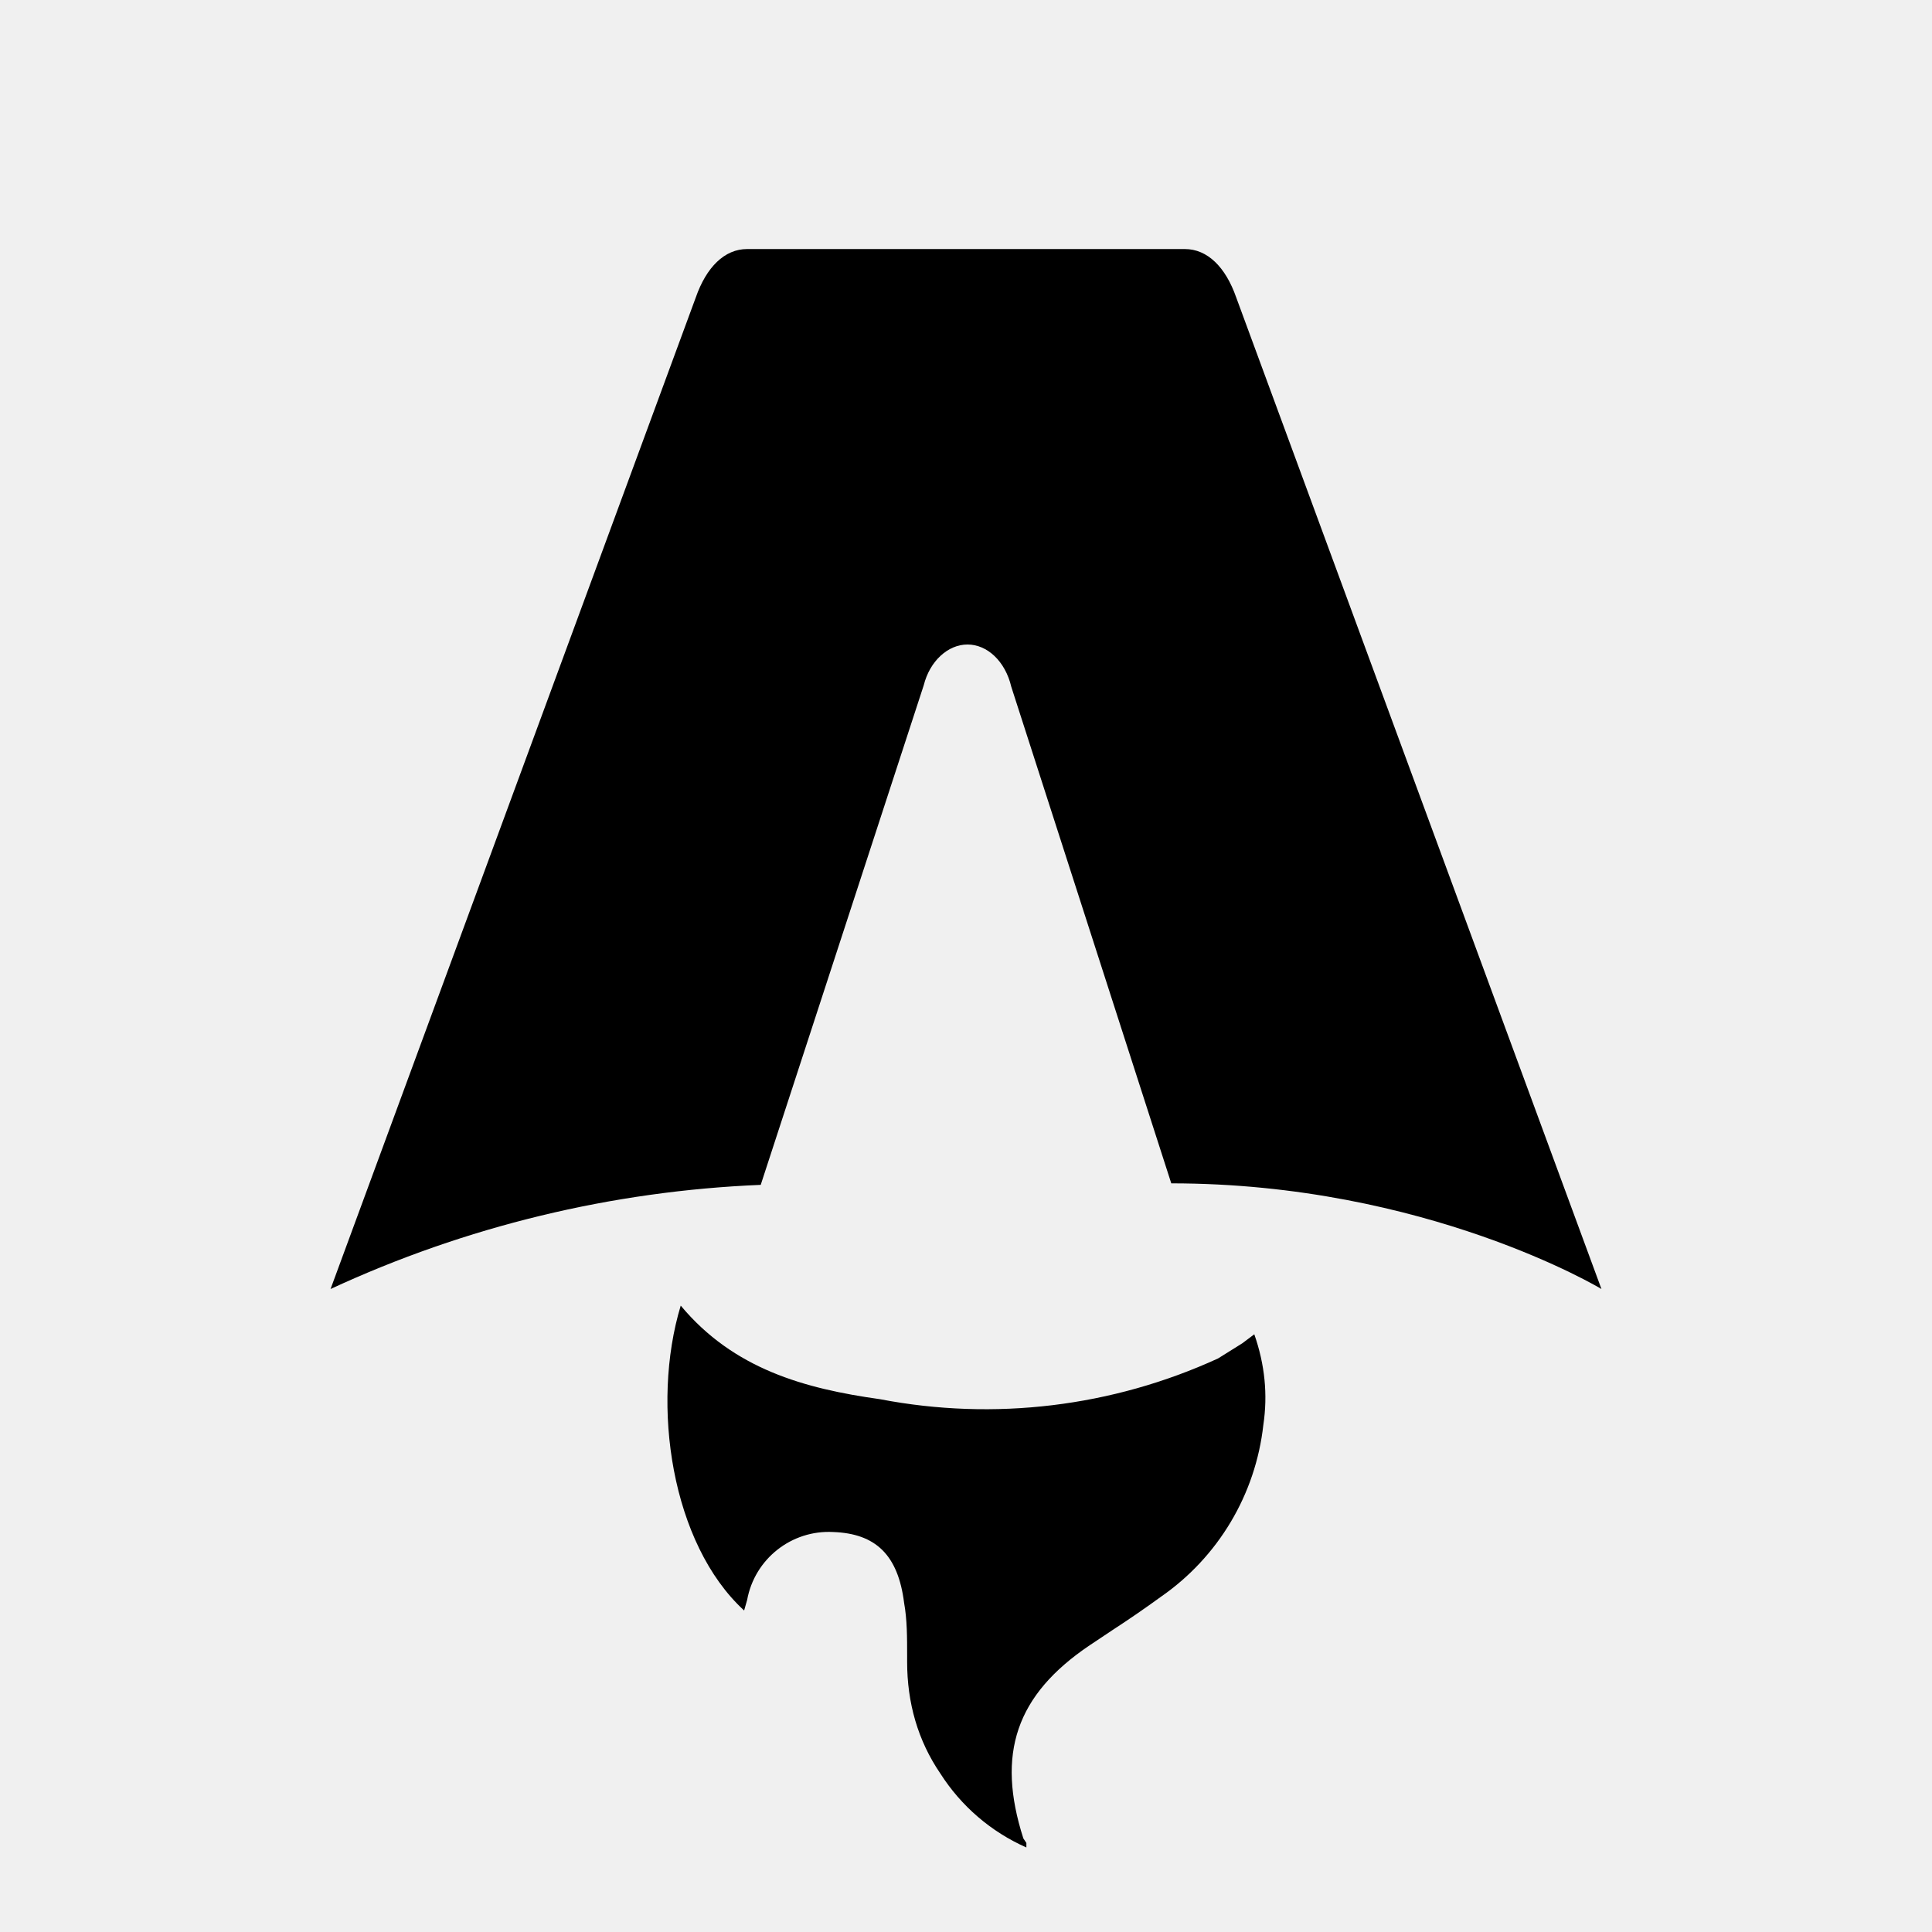
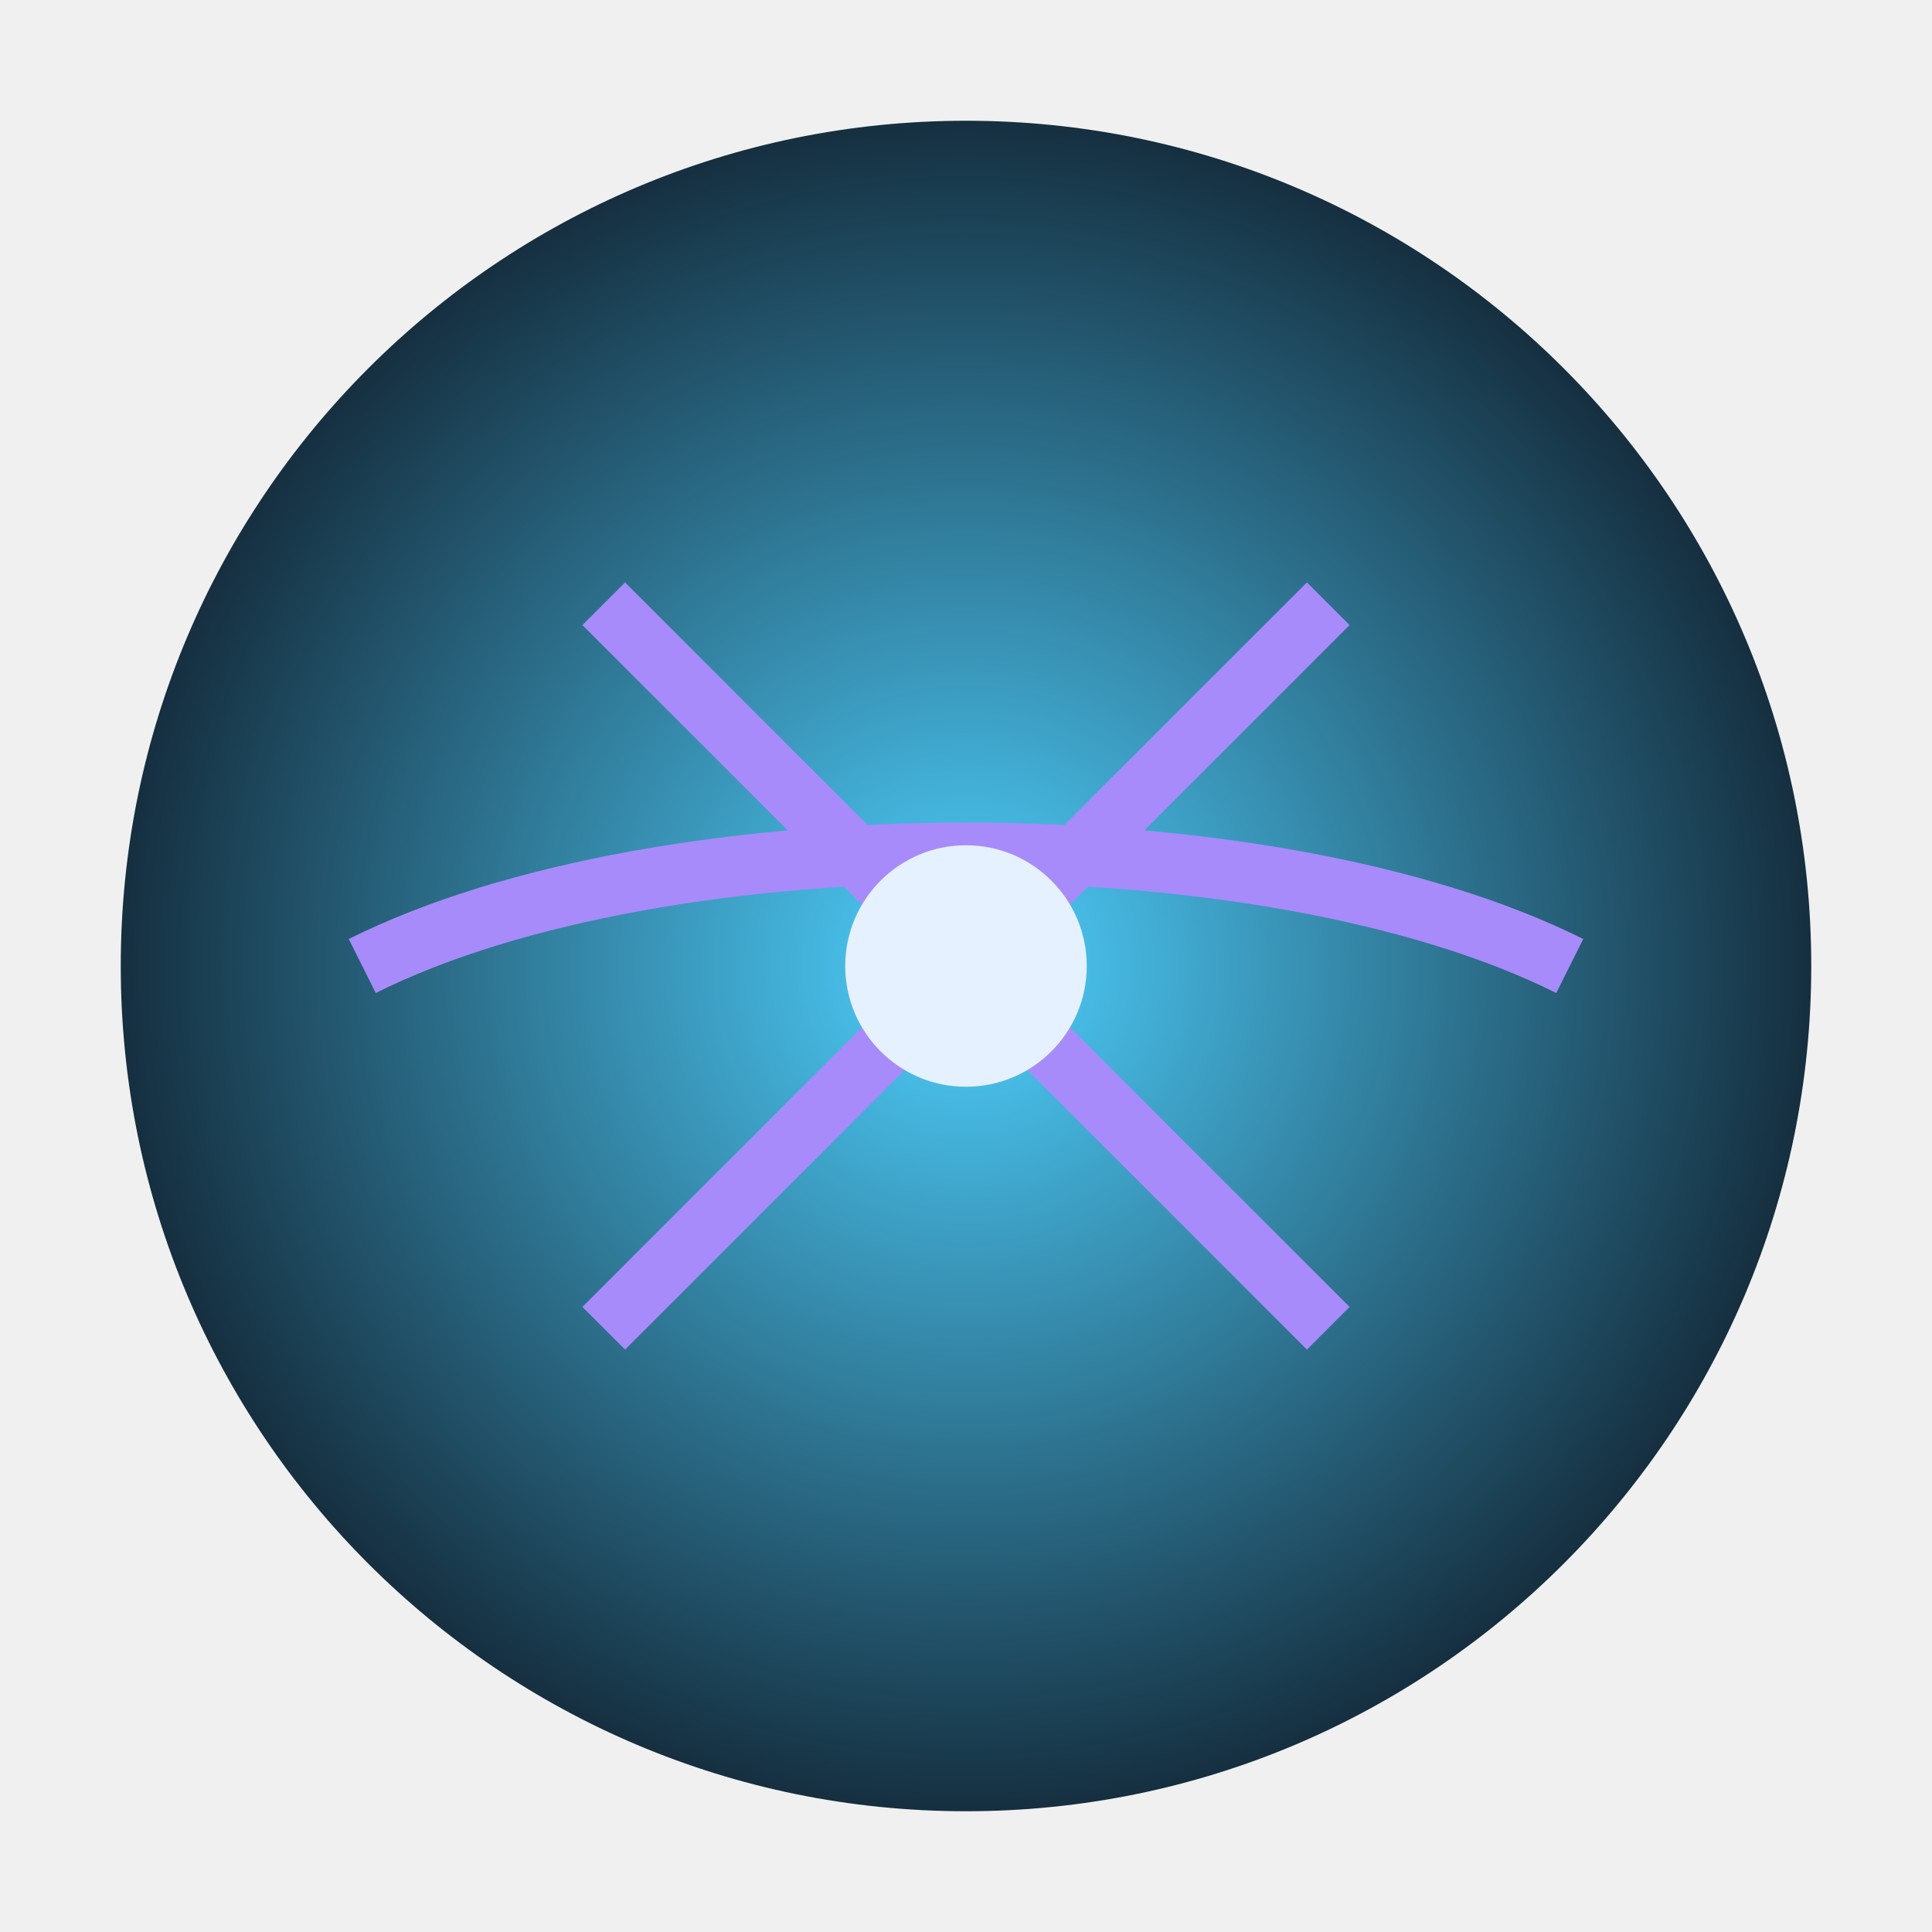
- <svg xmlns="http://www.w3.org/2000/svg" fill="none" viewBox="0 0 128 128">
-   <path d="M50.4 78.5a75.1 75.1 0 0 0-28.5 6.9l24.2-65.7c.7-2 1.9-3.2 3.4-3.2h29c1.5 0 2.7 1.2 3.4 3.2l24.2 65.7s-11.6-7-28.5-7L67 45.5c-.4-1.7-1.6-2.8-2.9-2.8-1.3 0-2.5 1.1-2.9 2.7L50.4 78.5Zm-1.1 28.2Zm-4.2-20.2c-2 6.6-.6 15.8 4.2 20.2a17.5 17.5 0 0 1 .2-.7 5.5 5.5 0 0 1 5.7-4.5c2.8.1 4.3 1.5 4.7 4.7.2 1.1.2 2.3.2 3.5v.4c0 2.7.7 5.2 2.2 7.4a13 13 0 0 0 5.7 4.9v-.3l-.2-.3c-1.8-5.6-.5-9.5 4.4-12.8l1.5-1a73 73 0 0 0 3.2-2.2 16 16 0 0 0 6.8-11.4c.3-2 .1-4-.6-6l-.8.6-1.6 1a37 37 0 0 1-22.4 2.7c-5-.7-9.7-2-13.2-6.2Z" />
-   <style>
-         path { fill: #000; }
-         @media (prefers-color-scheme: dark) {
-             path { fill: #FFF; }
-         }
-     </style>
+ <svg xmlns="http://www.w3.org/2000/svg" viewBox="0 0 64 64">
+   <defs>
+     <radialGradient id="g" cx="50%" cy="50%" r="60%">
+       <stop offset="0%" stop-color="#4fd1ff" />
+       <stop offset="100%" stop-color="#0a0f1a" />
+     </radialGradient>
+   </defs>
+   <circle cx="32" cy="32" r="28" fill="url(#g)" />
+   <path d="M12 32c10-5 30-5 40 0M20 20c8 8 16 16 24 24M44 20C36 28 28 36 20 44" fill="none" stroke="#a78bfa" stroke-width="2" />
+   <circle cx="32" cy="32" r="4" fill="#e6f1ff" />
</svg>
